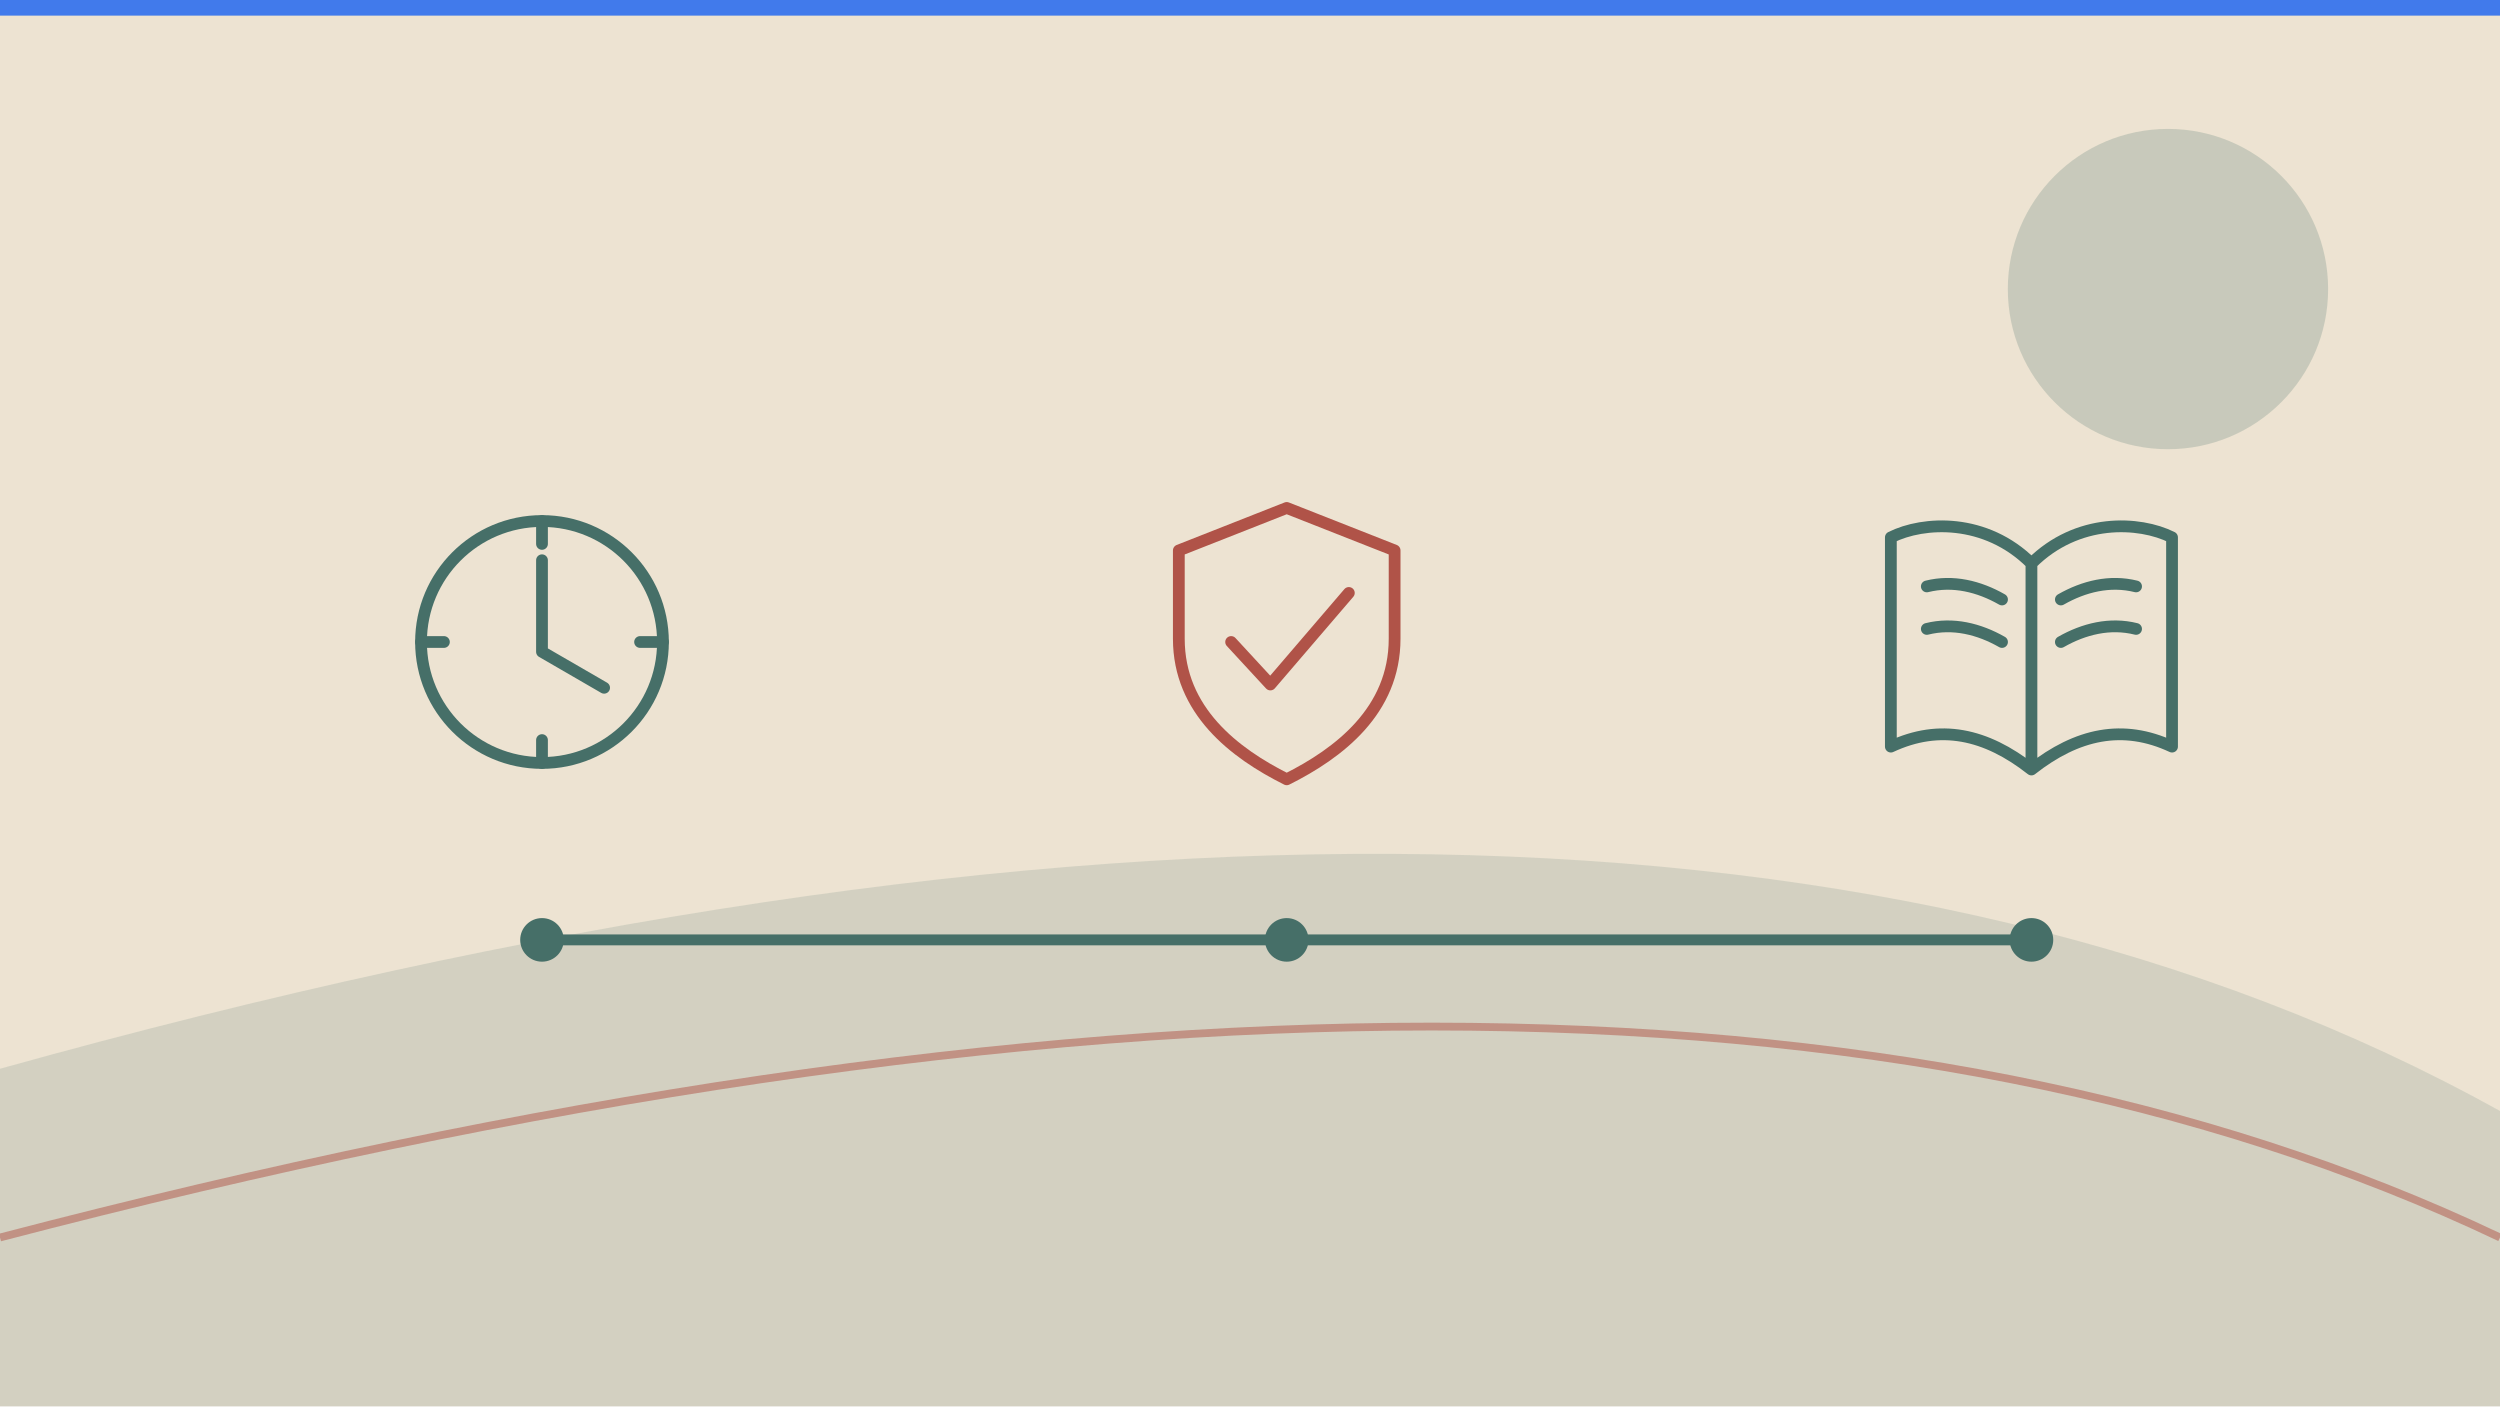
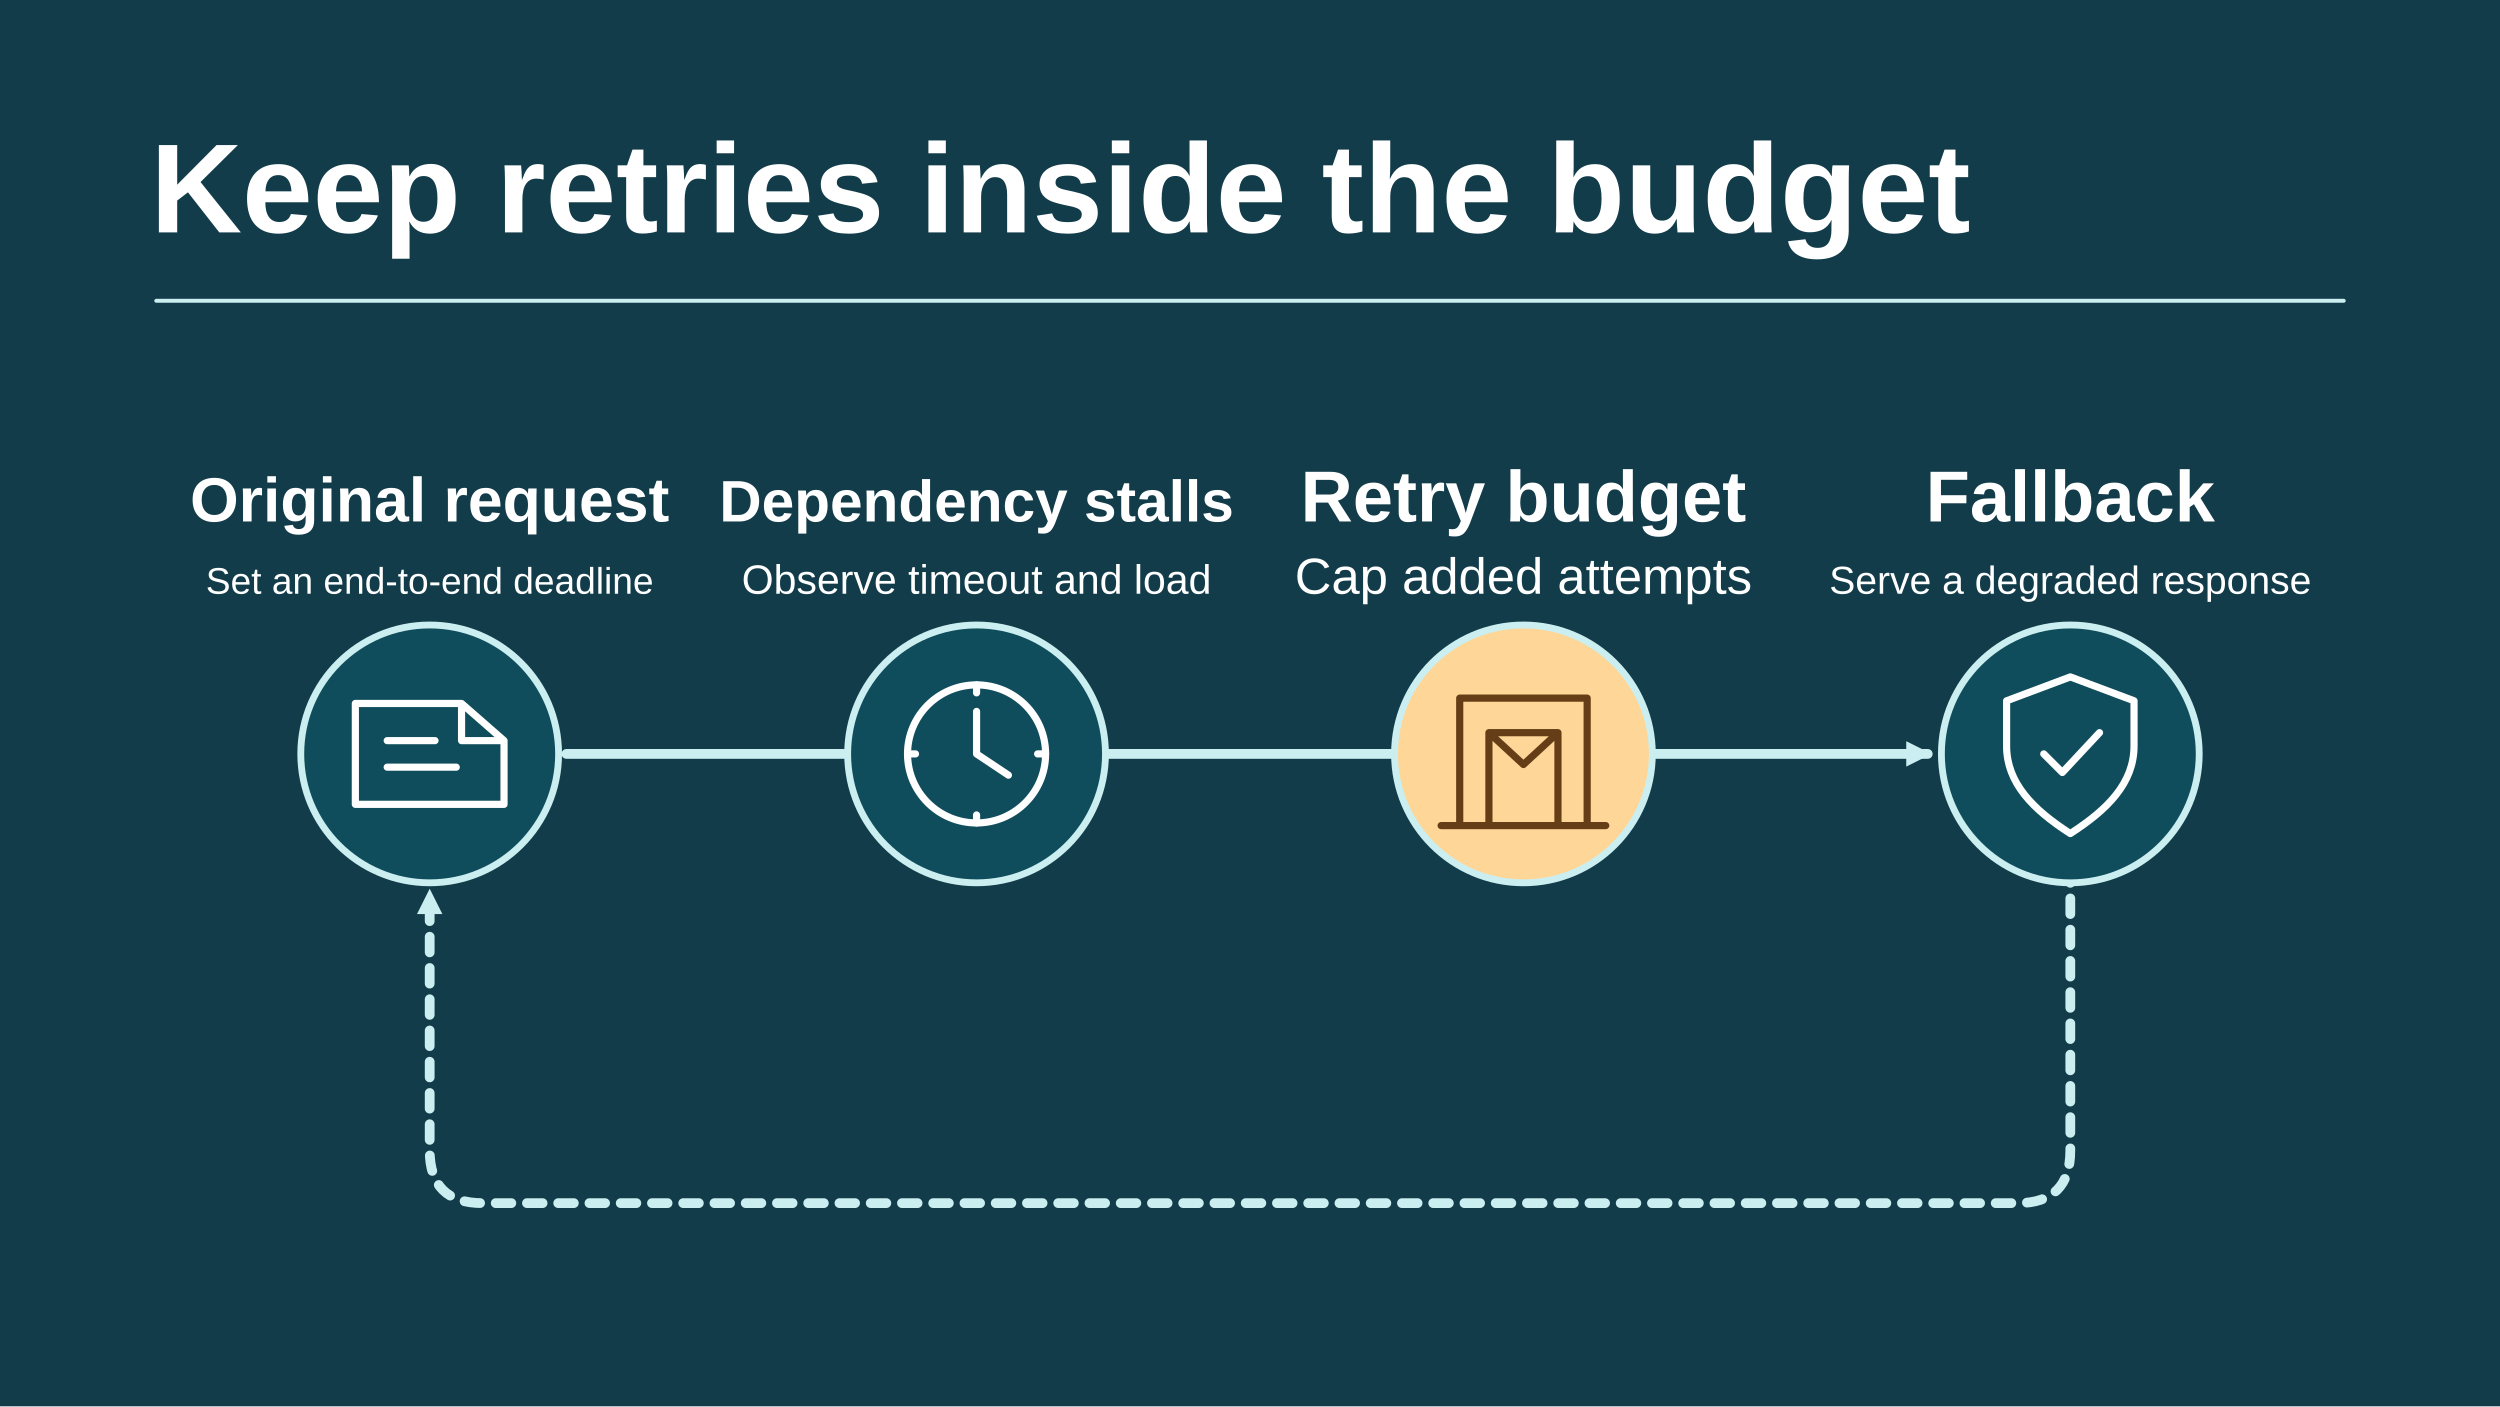
- <svg xmlns="http://www.w3.org/2000/svg" viewBox="0 0 1280 720" width="1280" height="720" role="img" aria-label="Conceptual illustration for Designing for Failure: Resilience Patterns That Actually Hold in Production: Detect, Respond, Recover." preserveAspectRatio="xMidYMid meet" data-article-art="designing-for-failure-resilience-patterns" data-art-scene="incident" data-composition="narrative-landscape">
-   <defs>
-     <clipPath id="cpcover-designing-for-failure-resilience-patterns">
-       <rect width="1280" height="720" />
-     </clipPath>
-   </defs>
-   <g clip-path="url(#cpcover-designing-for-failure-resilience-patterns)">
-     <rect width="1280" height="720" fill="#ede3d2" />
-     <g transform="translate(0 0) scale(2)">
-       <path d="M0 273.6Q413 158.4 640 284.4V360H0Z" fill="#466f68" opacity=".16" />
-       <path d="M0 316.8Q413 208.8 640 316.8" stroke="#b05348" stroke-width="2" fill="none" opacity=".5" />
-       <circle cx="555" cy="74" r="41" fill="#466f68" opacity=".22" />
-       <path d="M0 0h640v4H0z" fill="#2f6fed" opacity=".9" />
-       <g transform="translate(69 76) scale(0.93)">
-         <g transform="translate(30 50) scale(0.9)">
-           <g fill="none" stroke="#466f68" stroke-width="3.6" stroke-linecap="round" stroke-linejoin="round">
-             <circle cx="50" cy="50" r="37" />
-             <path d="M50 25v28l19 11M50 13v7m37 30h-7M50 87v-7M13 50h7" />
-           </g>
-         </g>
-         <g transform="translate(235 50) scale(0.9)">
-           <g fill="none" stroke="#b05348" stroke-width="3.6" stroke-linecap="round" stroke-linejoin="round">
-             <path d="M50 9L83 22v27c0 22-17 35-33 43-16-8-33-21-33-43V22z M33 50l12 13 24-28" />
-           </g>
-         </g>
-         <g transform="translate(440 50) scale(0.9)">
-           <g fill="none" stroke="#466f68" stroke-width="3.6" stroke-linecap="round" stroke-linejoin="round">
-             <path d="M50 26C36 12 17 13 7 18v64c15-7 29-4 43 7 14-11 28-14 43-7V18c-10-5-29-6-43 8v63 M18 33c8-2 16 0 23 4m-23 9c8-2 16 0 23 4m18-13c7-4 15-6 23-4m-23 17c7-4 15-6 23-4" />
-           </g>
-         </g>
-         <path d="M70 177h420" stroke="#466f68" stroke-width="3" />
-         <circle cx="75" cy="177" r="6" fill="#466f68" />
-         <circle cx="280" cy="177" r="6" fill="#466f68" />
-         <circle cx="485" cy="177" r="6" fill="#466f68" />
+ <svg xmlns="http://www.w3.org/2000/svg" data-article-art="designing-for-failure-resilience-patterns" role="img" aria-label="An end-to-end deadline and retry budget keep delayed dependency calls from amplifying load and leave room for a controlled fallback." width="1280" height="720" viewBox="0 0 1280 720">
+   <svg width="100%" height="100%" viewBox="0 0 1280 720" preserveAspectRatio="xMidYMid slice" role="img" aria-label="An end-to-end deadline and retry budget keep delayed dependency calls from amplifying load and leave room for a controlled fallback.">
+     <defs>
+       <marker id="head" markerWidth="13" markerHeight="13" refX="11" refY="6.5" orient="auto" markerUnits="userSpaceOnUse">
+         <path d="M0 0L13 6.5 0 13Z" fill="#CBEFF1" />
+       </marker>
+     </defs>
+     <rect x="0" y="0" width="1280" height="720" rx="0" fill="#123C4A" stroke="none" stroke-width="2.5" />
+     <g font-family="Arial, Helvetica, sans-serif">
+       <text x="77" y="119" text-anchor="start" fill="#FFFFFF" font-size="65" font-weight="700">Keep retries inside the budget</text>
+       <path d="M80 154H1200" fill="none" stroke="#CBEFF1" stroke-width="2" stroke-linejoin="round" stroke-linecap="round" />
+       <path d="M290 386H987" fill="none" stroke="#CBEFF1" stroke-width="5" stroke-linejoin="round" stroke-linecap="round" marker-end="url(#head)" />
+       <path d="M1060 444V589Q1060 616 1033 616H247Q220 616 220 589V457" fill="none" stroke="#CBEFF1" stroke-width="5" stroke-linejoin="round" stroke-linecap="round" marker-end="url(#head)" stroke-dasharray="8 8" />
+       <circle cx="220" cy="386" r="66" fill="#104D5C" stroke="#CBEFF1" stroke-width="3.5" />
+       <g transform="translate(220 386) scale(1.359375)" fill="none" stroke="#FFFFFF" stroke-width="2.7" stroke-linecap="round" stroke-linejoin="round">
+         <path d="M-28-19H12l16 14V19h-56Z M12-19V-5h16M-16-5H2m-18 10h26" />
      </g>
+       <text x="220" y="267" text-anchor="middle" fill="#FFFFFF" font-size="32" font-weight="700">Original request</text>
+       <text x="220" y="304" text-anchor="middle" fill="#FFFFFF" font-size="19" font-weight="400">Set an end-to-end deadline</text>
+       <circle cx="500" cy="386" r="66" fill="#104D5C" stroke="#CBEFF1" stroke-width="3.5" />
+       <g transform="translate(500 386) scale(1.359375)" fill="none" stroke="#FFFFFF" stroke-width="2.7" stroke-linecap="round" stroke-linejoin="round">
+         <circle r="26" />
+         <path d="M0-16V0l12 8M0-26v3m26 23h-3M0 26v-3m-26-23h3" />
+       </g>
+       <text x="500" y="267" text-anchor="middle" fill="#FFFFFF" font-size="30" font-weight="700">Dependency stalls</text>
+       <text x="500" y="304" text-anchor="middle" fill="#FFFFFF" font-size="21" font-weight="400">Observe timeout and load</text>
+       <circle cx="780" cy="386" r="66" fill="#FED698" stroke="#CBEFF1" stroke-width="3.5" />
+       <g transform="translate(780 386) scale(1.359375)" fill="none" stroke="#653D16" stroke-width="2.7" stroke-linecap="round" stroke-linejoin="round">
+         <path d="M-24 27v-48h48v48M-13 27v-35H13v35M-31 27H31M-13-8l13 12L13-8" />
+       </g>
+       <text x="780" y="267" text-anchor="middle" fill="#FFFFFF" font-size="37" font-weight="700">Retry budget</text>
+       <text x="780" y="304" text-anchor="middle" fill="#FFFFFF" font-size="26" font-weight="400">Cap added attempts</text>
+       <circle cx="1060" cy="386" r="66" fill="#104D5C" stroke="#CBEFF1" stroke-width="3.5" />
+       <g transform="translate(1060 386) scale(1.359375)" fill="none" stroke="#FFFFFF" stroke-width="2.7" stroke-linecap="round" stroke-linejoin="round">
+         <path d="M0-29 24-20v17c0 14-10 24-24 33C-14 21-24 11-24-3V-20Z M-10 0l7 7 14-15" />
+       </g>
+       <text x="1060" y="267" text-anchor="middle" fill="#FFFFFF" font-size="37" font-weight="700">Fallback</text>
+       <text x="1060" y="304" text-anchor="middle" fill="#FFFFFF" font-size="20" font-weight="400">Serve a degraded response</text>
    </g>
-   </g>
+   </svg>
</svg>
